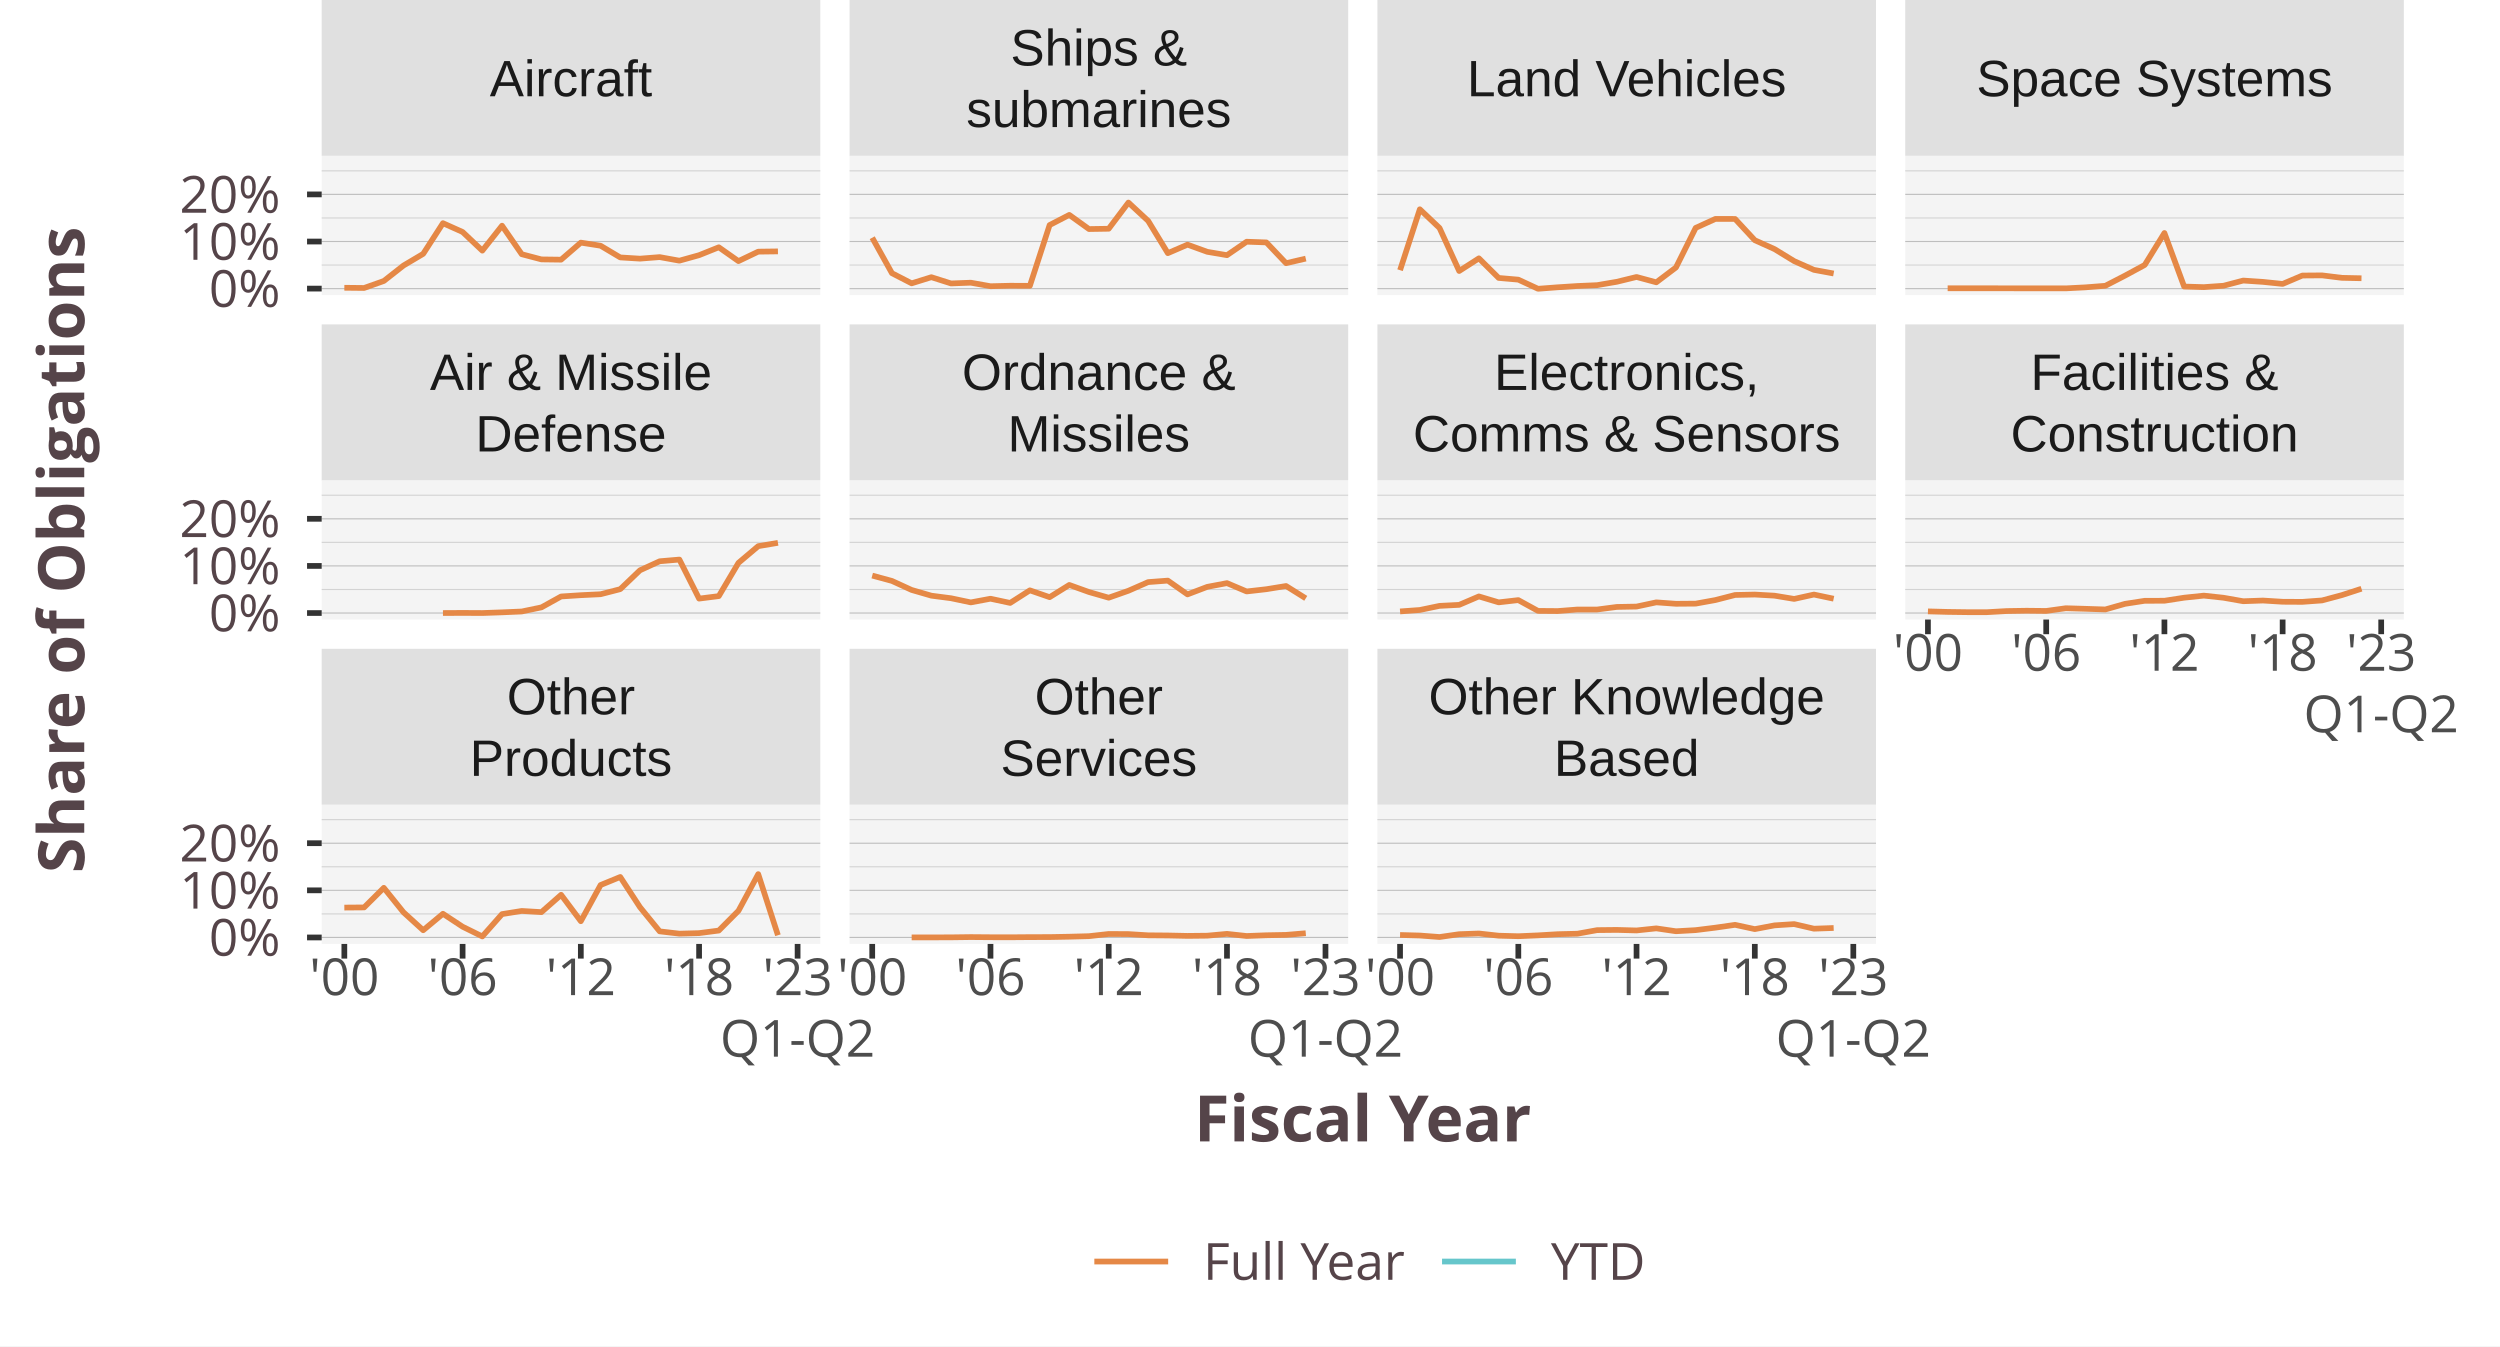
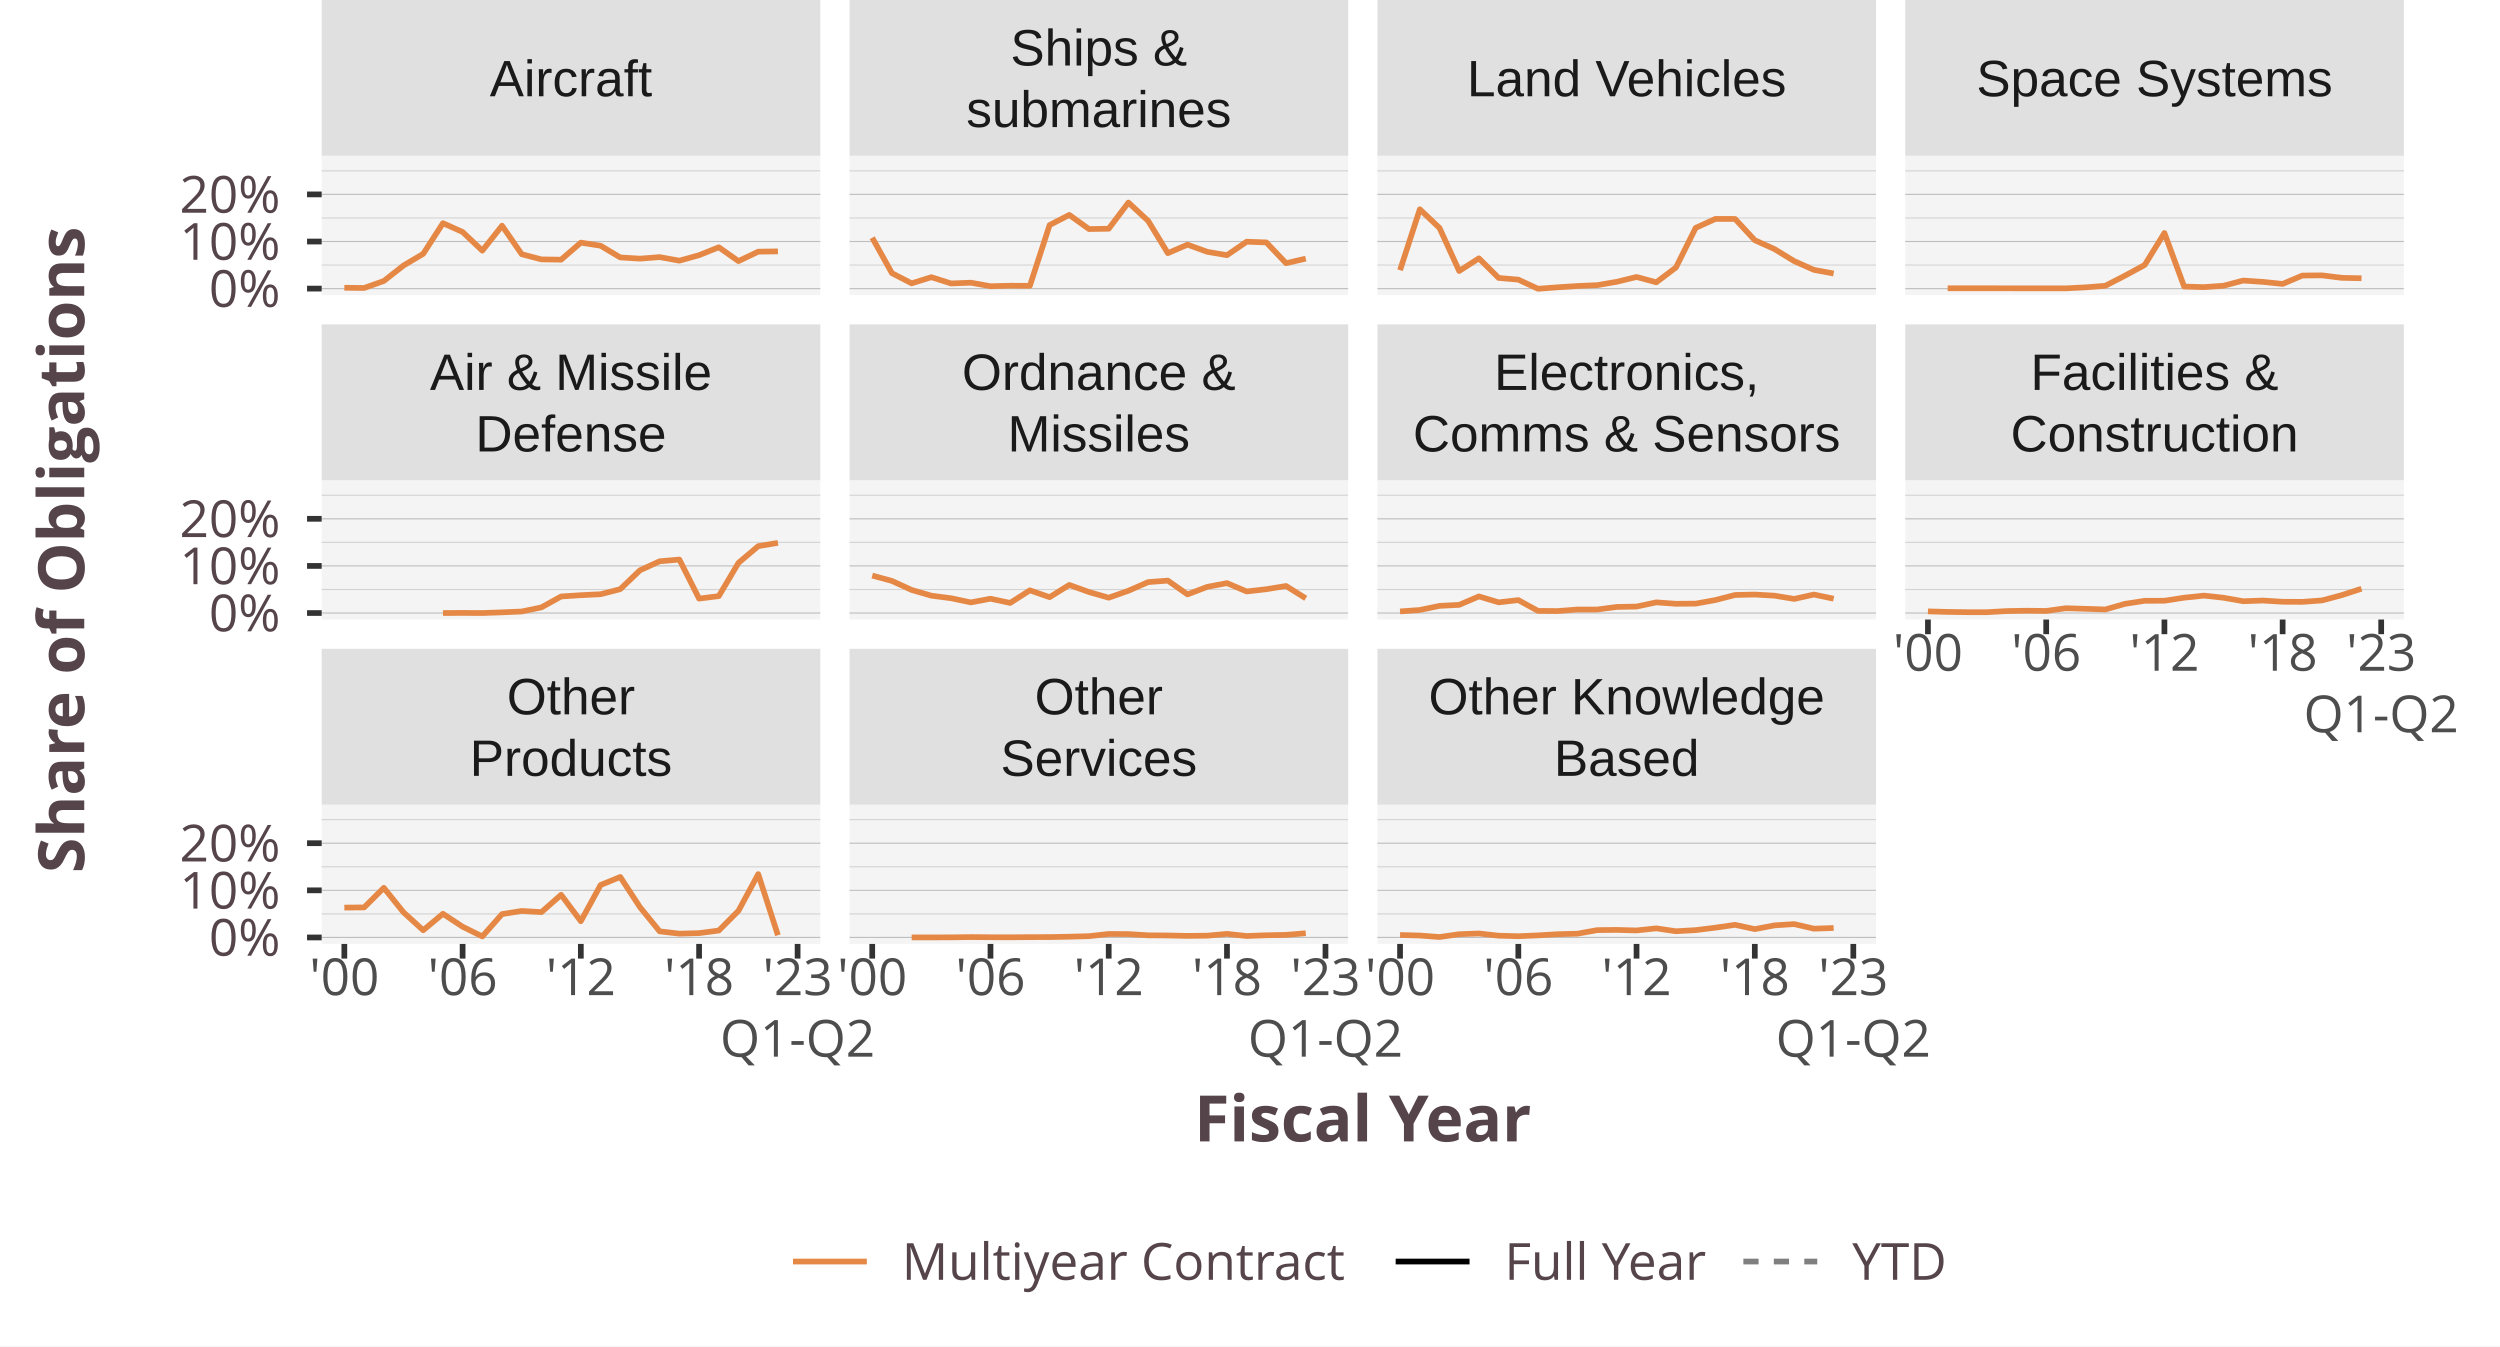
<svg xmlns="http://www.w3.org/2000/svg" class="svglite" width="468.00pt" height="252.00pt" viewBox="0 0 468.00 252.00">
  <defs>
    <style type="text/css">
    .svglite line, .svglite polyline, .svglite polygon, .svglite path, .svglite rect, .svglite circle {
      fill: none;
      stroke: #000000;
      stroke-linecap: round;
      stroke-linejoin: round;
      stroke-miterlimit: 10.00;
    }
    .svglite text {
      white-space: pre;
    }
  </style>
  </defs>
  <rect width="100%" height="100%" style="stroke: none; fill: #FFFFFF;" />
  <defs>
    <clipPath id="cpMC4wMHw0NjguMDB8MC4wMHwyNTIuMDA=">
      <rect x="0.00" y="0.00" width="468.00" height="252.00" />
    </clipPath>
  </defs>
  <g clip-path="url(#cpMC4wMHw0NjguMDB8MC4wMHwyNTIuMDA=)">
    <rect x="0.00" y="0.00" width="468.00" height="252.00" style="stroke-width: 1.07; stroke: #FFFFFF; fill: #FFFFFF;" />
  </g>
  <defs>
    <clipPath id="cpNjAuMjJ8MTUzLjU2fDI5LjE3fDU1LjI1">
      <rect x="60.22" y="29.17" width="93.34" height="26.08" />
    </clipPath>
  </defs>
  <g clip-path="url(#cpNjAuMjJ8MTUzLjU2fDI5LjE3fDU1LjI1)">
    <rect x="60.22" y="29.17" width="93.34" height="26.08" style="stroke-width: 1.07; stroke: none; fill: #F4F4F4;" />
    <polyline points="60.22,49.62 153.56,49.62 " style="stroke-width: 0.21; stroke: #D3D3D3; stroke-linecap: butt;" />
    <polyline points="60.22,40.80 153.56,40.80 " style="stroke-width: 0.21; stroke: #D3D3D3; stroke-linecap: butt;" />
    <polyline points="60.22,31.98 153.56,31.98 " style="stroke-width: 0.21; stroke: #D3D3D3; stroke-linecap: butt;" />
    <polyline points="60.22,54.03 153.56,54.03 " style="stroke-width: 0.21; stroke: #BEBEBE; stroke-linecap: butt;" />
    <polyline points="60.22,45.21 153.56,45.21 " style="stroke-width: 0.21; stroke: #BEBEBE; stroke-linecap: butt;" />
    <polyline points="60.22,36.39 153.56,36.39 " style="stroke-width: 0.21; stroke: #BEBEBE; stroke-linecap: butt;" />
    <polyline points="64.46,53.87 68.16,53.91 71.85,52.60 75.53,49.71 79.22,47.52 82.92,41.78 86.60,43.43 90.29,46.92 93.98,42.25 97.67,47.59 101.36,48.56 105.04,48.61 108.73,45.42 112.43,46.00 116.11,48.19 119.80,48.42 123.49,48.13 127.18,48.80 130.87,47.77 134.56,46.29 138.24,48.88 141.94,47.11 145.63,47.06 " style="stroke-width: 1.07; stroke: #E58846; stroke-linecap: butt;" />
  </g>
  <g clip-path="url(#cpMC4wMHw0NjguMDB8MC4wMHwyNTIuMDA=)">
</g>
  <defs>
    <clipPath id="cpNjAuMjJ8MTUzLjU2fDg5LjkwfDExNS45OA==">
      <rect x="60.22" y="89.90" width="93.34" height="26.08" />
    </clipPath>
  </defs>
  <g clip-path="url(#cpNjAuMjJ8MTUzLjU2fDg5LjkwfDExNS45OA==)">
    <rect x="60.22" y="89.90" width="93.34" height="26.08" style="stroke-width: 1.07; stroke: none; fill: #F4F4F4;" />
    <polyline points="60.22,110.35 153.56,110.35 " style="stroke-width: 0.21; stroke: #D3D3D3; stroke-linecap: butt;" />
    <polyline points="60.22,101.53 153.56,101.53 " style="stroke-width: 0.21; stroke: #D3D3D3; stroke-linecap: butt;" />
    <polyline points="60.22,92.71 153.56,92.71 " style="stroke-width: 0.21; stroke: #D3D3D3; stroke-linecap: butt;" />
    <polyline points="60.22,114.76 153.56,114.76 " style="stroke-width: 0.21; stroke: #BEBEBE; stroke-linecap: butt;" />
    <polyline points="60.22,105.94 153.56,105.94 " style="stroke-width: 0.21; stroke: #BEBEBE; stroke-linecap: butt;" />
    <polyline points="60.22,97.12 153.56,97.12 " style="stroke-width: 0.21; stroke: #BEBEBE; stroke-linecap: butt;" />
    <polyline points="82.92,114.76 86.60,114.74 90.29,114.76 93.98,114.63 97.67,114.47 101.36,113.70 105.04,111.66 108.73,111.42 112.43,111.24 116.11,110.29 119.80,106.76 123.49,105.07 127.18,104.75 130.87,112.06 134.56,111.59 138.24,105.37 141.94,102.24 145.63,101.62 " style="stroke-width: 1.07; stroke: #E58846; stroke-linecap: butt;" />
  </g>
  <g clip-path="url(#cpMC4wMHw0NjguMDB8MC4wMHwyNTIuMDA=)">
</g>
  <defs>
    <clipPath id="cpNjAuMjJ8MTUzLjU2fDE1MC42M3wxNzYuNzE=">
      <rect x="60.22" y="150.63" width="93.34" height="26.08" />
    </clipPath>
  </defs>
  <g clip-path="url(#cpNjAuMjJ8MTUzLjU2fDE1MC42M3wxNzYuNzE=)">
    <rect x="60.22" y="150.63" width="93.34" height="26.08" style="stroke-width: 1.07; stroke: none; fill: #F4F4F4;" />
    <polyline points="60.22,171.08 153.56,171.08 " style="stroke-width: 0.21; stroke: #D3D3D3; stroke-linecap: butt;" />
    <polyline points="60.22,162.26 153.56,162.26 " style="stroke-width: 0.21; stroke: #D3D3D3; stroke-linecap: butt;" />
    <polyline points="60.22,153.44 153.56,153.44 " style="stroke-width: 0.21; stroke: #D3D3D3; stroke-linecap: butt;" />
    <polyline points="60.22,175.49 153.56,175.49 " style="stroke-width: 0.21; stroke: #BEBEBE; stroke-linecap: butt;" />
    <polyline points="60.22,166.67 153.56,166.67 " style="stroke-width: 0.21; stroke: #BEBEBE; stroke-linecap: butt;" />
    <polyline points="60.22,157.85 153.56,157.85 " style="stroke-width: 0.21; stroke: #BEBEBE; stroke-linecap: butt;" />
    <polyline points="64.46,169.90 68.16,169.87 71.85,166.20 75.53,170.78 79.22,174.14 82.92,171.06 86.60,173.48 90.29,175.30 93.98,171.12 97.67,170.53 101.36,170.75 105.04,167.51 108.73,172.45 112.43,165.68 116.11,164.17 119.80,169.82 123.49,174.35 127.18,174.78 130.87,174.68 134.56,174.20 138.24,170.50 141.94,163.64 145.63,175.08 " style="stroke-width: 1.07; stroke: #E58846; stroke-linecap: butt;" />
  </g>
  <g clip-path="url(#cpMC4wMHw0NjguMDB8MC4wMHwyNTIuMDA=)">
</g>
  <defs>
    <clipPath id="cpMTU5LjA0fDI1Mi4zN3wyOS4xN3w1NS4yNQ==">
      <rect x="159.04" y="29.17" width="93.34" height="26.08" />
    </clipPath>
  </defs>
  <g clip-path="url(#cpMTU5LjA0fDI1Mi4zN3wyOS4xN3w1NS4yNQ==)">
    <rect x="159.04" y="29.17" width="93.34" height="26.08" style="stroke-width: 1.07; stroke: none; fill: #F4F4F4;" />
    <polyline points="159.04,49.62 252.37,49.62 " style="stroke-width: 0.21; stroke: #D3D3D3; stroke-linecap: butt;" />
    <polyline points="159.04,40.80 252.37,40.80 " style="stroke-width: 0.21; stroke: #D3D3D3; stroke-linecap: butt;" />
    <polyline points="159.04,31.98 252.37,31.98 " style="stroke-width: 0.21; stroke: #D3D3D3; stroke-linecap: butt;" />
    <polyline points="159.04,54.03 252.37,54.03 " style="stroke-width: 0.21; stroke: #BEBEBE; stroke-linecap: butt;" />
    <polyline points="159.04,45.21 252.37,45.21 " style="stroke-width: 0.21; stroke: #BEBEBE; stroke-linecap: butt;" />
    <polyline points="159.04,36.39 252.37,36.39 " style="stroke-width: 0.21; stroke: #BEBEBE; stroke-linecap: butt;" />
    <polyline points="163.28,44.50 166.97,51.14 170.66,53.04 174.35,51.89 178.03,53.06 181.73,52.92 185.42,53.58 189.10,53.49 192.79,53.51 196.49,42.13 200.17,40.23 203.86,42.88 207.55,42.82 211.24,37.92 214.93,41.34 218.62,47.39 222.30,45.80 226.00,47.14 229.69,47.77 233.37,45.25 237.06,45.38 240.75,49.27 244.44,48.41 " style="stroke-width: 1.07; stroke: #E58846; stroke-linecap: butt;" />
  </g>
  <g clip-path="url(#cpMC4wMHw0NjguMDB8MC4wMHwyNTIuMDA=)">
</g>
  <defs>
    <clipPath id="cpMTU5LjA0fDI1Mi4zN3w4OS45MHwxMTUuOTg=">
      <rect x="159.04" y="89.90" width="93.34" height="26.08" />
    </clipPath>
  </defs>
  <g clip-path="url(#cpMTU5LjA0fDI1Mi4zN3w4OS45MHwxMTUuOTg=)">
    <rect x="159.04" y="89.90" width="93.34" height="26.08" style="stroke-width: 1.07; stroke: none; fill: #F4F4F4;" />
    <polyline points="159.04,110.35 252.37,110.35 " style="stroke-width: 0.21; stroke: #D3D3D3; stroke-linecap: butt;" />
    <polyline points="159.04,101.53 252.37,101.53 " style="stroke-width: 0.21; stroke: #D3D3D3; stroke-linecap: butt;" />
    <polyline points="159.04,92.71 252.37,92.71 " style="stroke-width: 0.21; stroke: #D3D3D3; stroke-linecap: butt;" />
    <polyline points="159.04,114.76 252.37,114.76 " style="stroke-width: 0.21; stroke: #BEBEBE; stroke-linecap: butt;" />
    <polyline points="159.04,105.94 252.37,105.94 " style="stroke-width: 0.21; stroke: #BEBEBE; stroke-linecap: butt;" />
    <polyline points="159.04,97.12 252.37,97.12 " style="stroke-width: 0.21; stroke: #BEBEBE; stroke-linecap: butt;" />
    <polyline points="163.28,107.75 166.97,108.75 170.66,110.44 174.35,111.51 178.03,111.99 181.73,112.77 185.42,112.08 189.10,112.87 192.79,110.51 196.49,111.79 200.17,109.50 203.86,110.83 207.55,111.89 211.24,110.59 214.93,108.97 218.62,108.69 222.30,111.27 226.00,109.86 229.69,109.16 233.37,110.72 237.06,110.30 240.75,109.70 244.44,112.01 " style="stroke-width: 1.07; stroke: #E58846; stroke-linecap: butt;" />
  </g>
  <g clip-path="url(#cpMC4wMHw0NjguMDB8MC4wMHwyNTIuMDA=)">
</g>
  <defs>
    <clipPath id="cpMTU5LjA0fDI1Mi4zN3wxNTAuNjN8MTc2Ljcx">
      <rect x="159.04" y="150.63" width="93.34" height="26.08" />
    </clipPath>
  </defs>
  <g clip-path="url(#cpMTU5LjA0fDI1Mi4zN3wxNTAuNjN8MTc2Ljcx)">
    <rect x="159.04" y="150.63" width="93.34" height="26.08" style="stroke-width: 1.07; stroke: none; fill: #F4F4F4;" />
    <polyline points="159.04,171.08 252.37,171.08 " style="stroke-width: 0.21; stroke: #D3D3D3; stroke-linecap: butt;" />
    <polyline points="159.04,162.26 252.37,162.26 " style="stroke-width: 0.21; stroke: #D3D3D3; stroke-linecap: butt;" />
    <polyline points="159.04,153.44 252.37,153.44 " style="stroke-width: 0.21; stroke: #D3D3D3; stroke-linecap: butt;" />
    <polyline points="159.04,175.49 252.37,175.49 " style="stroke-width: 0.21; stroke: #BEBEBE; stroke-linecap: butt;" />
    <polyline points="159.04,166.67 252.37,166.67 " style="stroke-width: 0.21; stroke: #BEBEBE; stroke-linecap: butt;" />
    <polyline points="159.04,157.85 252.37,157.85 " style="stroke-width: 0.21; stroke: #BEBEBE; stroke-linecap: butt;" />
    <polyline points="170.66,175.48 174.35,175.48 178.03,175.47 181.73,175.42 185.42,175.45 189.10,175.46 192.79,175.43 196.49,175.42 200.17,175.35 203.86,175.25 207.55,174.84 211.24,174.86 214.93,175.09 218.62,175.12 222.30,175.20 226.00,175.16 229.69,174.82 233.37,175.22 237.06,175.08 240.75,175.01 244.44,174.70 " style="stroke-width: 1.07; stroke: #E58846; stroke-linecap: butt;" />
  </g>
  <g clip-path="url(#cpMC4wMHw0NjguMDB8MC4wMHwyNTIuMDA=)">
</g>
  <defs>
    <clipPath id="cpMjU3Ljg1fDM1MS4xOXwyOS4xN3w1NS4yNQ==">
      <rect x="257.85" y="29.17" width="93.34" height="26.08" />
    </clipPath>
  </defs>
  <g clip-path="url(#cpMjU3Ljg1fDM1MS4xOXwyOS4xN3w1NS4yNQ==)">
    <rect x="257.85" y="29.17" width="93.34" height="26.08" style="stroke-width: 1.07; stroke: none; fill: #F4F4F4;" />
    <polyline points="257.85,49.62 351.19,49.62 " style="stroke-width: 0.21; stroke: #D3D3D3; stroke-linecap: butt;" />
    <polyline points="257.85,40.80 351.19,40.80 " style="stroke-width: 0.21; stroke: #D3D3D3; stroke-linecap: butt;" />
    <polyline points="257.85,31.98 351.19,31.98 " style="stroke-width: 0.21; stroke: #D3D3D3; stroke-linecap: butt;" />
    <polyline points="257.85,54.03 351.19,54.03 " style="stroke-width: 0.21; stroke: #BEBEBE; stroke-linecap: butt;" />
    <polyline points="257.85,45.21 351.19,45.21 " style="stroke-width: 0.21; stroke: #BEBEBE; stroke-linecap: butt;" />
    <polyline points="257.85,36.39 351.19,36.39 " style="stroke-width: 0.21; stroke: #BEBEBE; stroke-linecap: butt;" />
    <polyline points="262.09,50.58 265.79,39.18 269.48,42.68 273.16,50.73 276.85,48.36 280.55,52.03 284.23,52.35 287.92,54.06 291.60,53.78 295.30,53.54 298.99,53.38 302.67,52.75 306.36,51.85 310.06,52.85 313.74,50.07 317.43,42.66 321.12,40.98 324.81,40.99 328.50,44.97 332.19,46.63 335.87,48.88 339.57,50.52 343.26,51.20 " style="stroke-width: 1.07; stroke: #E58846; stroke-linecap: butt;" />
  </g>
  <g clip-path="url(#cpMC4wMHw0NjguMDB8MC4wMHwyNTIuMDA=)">
</g>
  <defs>
    <clipPath id="cpMjU3Ljg1fDM1MS4xOXw4OS45MHwxMTUuOTg=">
      <rect x="257.85" y="89.90" width="93.34" height="26.08" />
    </clipPath>
  </defs>
  <g clip-path="url(#cpMjU3Ljg1fDM1MS4xOXw4OS45MHwxMTUuOTg=)">
    <rect x="257.85" y="89.90" width="93.34" height="26.08" style="stroke-width: 1.07; stroke: none; fill: #F4F4F4;" />
    <polyline points="257.85,110.35 351.19,110.35 " style="stroke-width: 0.21; stroke: #D3D3D3; stroke-linecap: butt;" />
    <polyline points="257.85,101.53 351.19,101.53 " style="stroke-width: 0.21; stroke: #D3D3D3; stroke-linecap: butt;" />
    <polyline points="257.85,92.71 351.19,92.71 " style="stroke-width: 0.21; stroke: #D3D3D3; stroke-linecap: butt;" />
    <polyline points="257.85,114.76 351.19,114.76 " style="stroke-width: 0.21; stroke: #BEBEBE; stroke-linecap: butt;" />
    <polyline points="257.85,105.94 351.19,105.94 " style="stroke-width: 0.21; stroke: #BEBEBE; stroke-linecap: butt;" />
    <polyline points="257.85,97.12 351.19,97.12 " style="stroke-width: 0.21; stroke: #BEBEBE; stroke-linecap: butt;" />
    <polyline points="262.09,114.46 265.79,114.19 269.48,113.42 273.16,113.23 276.85,111.65 280.55,112.76 284.23,112.34 287.92,114.36 291.60,114.39 295.30,114.10 298.99,114.10 302.67,113.62 306.36,113.55 310.06,112.76 313.74,113.03 317.43,113.00 321.12,112.33 324.81,111.38 328.50,111.30 332.19,111.51 335.87,112.12 339.57,111.30 343.26,112.08 " style="stroke-width: 1.07; stroke: #E58846; stroke-linecap: butt;" />
  </g>
  <g clip-path="url(#cpMC4wMHw0NjguMDB8MC4wMHwyNTIuMDA=)">
</g>
  <defs>
    <clipPath id="cpMjU3Ljg1fDM1MS4xOXwxNTAuNjN8MTc2Ljcx">
      <rect x="257.85" y="150.63" width="93.34" height="26.08" />
    </clipPath>
  </defs>
  <g clip-path="url(#cpMjU3Ljg1fDM1MS4xOXwxNTAuNjN8MTc2Ljcx)">
    <rect x="257.85" y="150.63" width="93.34" height="26.08" style="stroke-width: 1.07; stroke: none; fill: #F4F4F4;" />
    <polyline points="257.85,171.08 351.19,171.08 " style="stroke-width: 0.21; stroke: #D3D3D3; stroke-linecap: butt;" />
    <polyline points="257.85,162.26 351.19,162.26 " style="stroke-width: 0.21; stroke: #D3D3D3; stroke-linecap: butt;" />
    <polyline points="257.85,153.44 351.19,153.44 " style="stroke-width: 0.21; stroke: #D3D3D3; stroke-linecap: butt;" />
    <polyline points="257.85,175.49 351.19,175.49 " style="stroke-width: 0.21; stroke: #BEBEBE; stroke-linecap: butt;" />
    <polyline points="257.85,166.67 351.19,166.67 " style="stroke-width: 0.21; stroke: #BEBEBE; stroke-linecap: butt;" />
    <polyline points="257.85,157.85 351.19,157.85 " style="stroke-width: 0.21; stroke: #BEBEBE; stroke-linecap: butt;" />
    <polyline points="262.09,175.03 265.79,175.13 269.48,175.41 273.16,174.88 276.85,174.75 280.55,175.16 284.23,175.26 287.92,175.10 291.60,174.88 295.30,174.79 298.99,174.12 302.67,174.08 306.36,174.18 310.06,173.79 313.74,174.33 317.43,174.12 321.12,173.66 324.81,173.13 328.50,173.93 332.19,173.23 335.87,172.99 339.57,173.85 343.26,173.72 " style="stroke-width: 1.07; stroke: #E58846; stroke-linecap: butt;" />
  </g>
  <g clip-path="url(#cpMC4wMHw0NjguMDB8MC4wMHwyNTIuMDA=)">
</g>
  <defs>
    <clipPath id="cpMzU2LjY2fDQ1MC4wMHwyOS4xN3w1NS4yNQ==">
      <rect x="356.66" y="29.17" width="93.34" height="26.08" />
    </clipPath>
  </defs>
  <g clip-path="url(#cpMzU2LjY2fDQ1MC4wMHwyOS4xN3w1NS4yNQ==)">
    <rect x="356.66" y="29.17" width="93.34" height="26.08" style="stroke-width: 1.07; stroke: none; fill: #F4F4F4;" />
    <polyline points="356.66,49.62 450.00,49.62 " style="stroke-width: 0.21; stroke: #D3D3D3; stroke-linecap: butt;" />
    <polyline points="356.66,40.80 450.00,40.80 " style="stroke-width: 0.21; stroke: #D3D3D3; stroke-linecap: butt;" />
    <polyline points="356.66,31.98 450.00,31.98 " style="stroke-width: 0.21; stroke: #D3D3D3; stroke-linecap: butt;" />
    <polyline points="356.66,54.03 450.00,54.03 " style="stroke-width: 0.21; stroke: #BEBEBE; stroke-linecap: butt;" />
    <polyline points="356.66,45.21 450.00,45.21 " style="stroke-width: 0.21; stroke: #BEBEBE; stroke-linecap: butt;" />
    <polyline points="356.66,36.39 450.00,36.39 " style="stroke-width: 0.21; stroke: #BEBEBE; stroke-linecap: butt;" />
    <polyline points="364.60,53.96 375.66,53.97 386.73,53.98 390.42,53.79 394.12,53.50 397.80,51.60 401.49,49.60 405.18,43.62 408.87,53.64 412.56,53.75 416.25,53.49 419.93,52.52 423.63,52.77 427.31,53.15 431.00,51.58 434.69,51.55 438.38,52.01 442.07,52.09 " style="stroke-width: 1.07; stroke: #E58846; stroke-linecap: butt;" />
  </g>
  <g clip-path="url(#cpMC4wMHw0NjguMDB8MC4wMHwyNTIuMDA=)">
</g>
  <defs>
    <clipPath id="cpMzU2LjY2fDQ1MC4wMHw4OS45MHwxMTUuOTg=">
      <rect x="356.66" y="89.90" width="93.34" height="26.08" />
    </clipPath>
  </defs>
  <g clip-path="url(#cpMzU2LjY2fDQ1MC4wMHw4OS45MHwxMTUuOTg=)">
    <rect x="356.66" y="89.90" width="93.34" height="26.08" style="stroke-width: 1.07; stroke: none; fill: #F4F4F4;" />
    <polyline points="356.66,110.35 450.00,110.35 " style="stroke-width: 0.21; stroke: #D3D3D3; stroke-linecap: butt;" />
    <polyline points="356.66,101.53 450.00,101.53 " style="stroke-width: 0.21; stroke: #D3D3D3; stroke-linecap: butt;" />
    <polyline points="356.66,92.71 450.00,92.71 " style="stroke-width: 0.21; stroke: #D3D3D3; stroke-linecap: butt;" />
    <polyline points="356.66,114.76 450.00,114.76 " style="stroke-width: 0.21; stroke: #BEBEBE; stroke-linecap: butt;" />
    <polyline points="356.66,105.94 450.00,105.94 " style="stroke-width: 0.21; stroke: #BEBEBE; stroke-linecap: butt;" />
    <polyline points="356.66,97.12 450.00,97.12 " style="stroke-width: 0.21; stroke: #BEBEBE; stroke-linecap: butt;" />
    <polyline points="360.91,114.45 364.60,114.55 368.29,114.60 371.98,114.60 375.66,114.39 379.36,114.33 383.05,114.37 386.73,113.86 390.42,113.97 394.12,114.09 397.80,113.04 401.49,112.47 405.18,112.46 408.87,111.89 412.56,111.50 416.25,111.90 419.93,112.55 423.63,112.42 427.31,112.65 431.00,112.67 434.69,112.40 438.38,111.41 442.07,110.21 " style="stroke-width: 1.07; stroke: #E58846; stroke-linecap: butt;" />
  </g>
  <g clip-path="url(#cpMC4wMHw0NjguMDB8MC4wMHwyNTIuMDA=)">
</g>
  <defs>
    <clipPath id="cpMzU2LjY2fDQ1MC4wMHwxNTAuNjN8MTc2Ljcx">
      <rect x="356.66" y="150.63" width="93.34" height="26.08" />
    </clipPath>
  </defs>
  <g clip-path="url(#cpMzU2LjY2fDQ1MC4wMHwxNTAuNjN8MTc2Ljcx)">
</g>
  <g clip-path="url(#cpMC4wMHw0NjguMDB8MC4wMHwyNTIuMDA=)">
</g>
  <defs>
    <clipPath id="cpNjAuMjJ8MTUzLjU2fDEyMS40NnwxNTAuNjM=">
      <rect x="60.22" y="121.46" width="93.34" height="29.17" />
    </clipPath>
  </defs>
  <g clip-path="url(#cpNjAuMjJ8MTUzLjU2fDEyMS40NnwxNTAuNjM=)">
    <rect x="60.22" y="121.46" width="93.34" height="29.17" style="stroke-width: 1.07; stroke: none; fill: #E0E0E0;" />
    <text x="106.89" y="133.72" text-anchor="middle" style="font-size: 9.60px;fill: #1A1A1A; font-family: &quot;Arial&quot;;" textLength="23.99px" lengthAdjust="spacingAndGlyphs">Other</text>
    <text x="106.89" y="145.24" text-anchor="middle" style="font-size: 9.60px;fill: #1A1A1A; font-family: &quot;Arial&quot;;" textLength="37.85px" lengthAdjust="spacingAndGlyphs">Products</text>
  </g>
  <g clip-path="url(#cpMC4wMHw0NjguMDB8MC4wMHwyNTIuMDA=)">
</g>
  <defs>
    <clipPath id="cpMTU5LjA0fDI1Mi4zN3wxMjEuNDZ8MTUwLjYz">
      <rect x="159.04" y="121.46" width="93.34" height="29.17" />
    </clipPath>
  </defs>
  <g clip-path="url(#cpMTU5LjA0fDI1Mi4zN3wxMjEuNDZ8MTUwLjYz)">
    <rect x="159.04" y="121.46" width="93.34" height="29.17" style="stroke-width: 1.07; stroke: none; fill: #E0E0E0;" />
    <text x="205.70" y="133.72" text-anchor="middle" style="font-size: 9.60px;fill: #1A1A1A; font-family: &quot;Arial&quot;;" textLength="23.99px" lengthAdjust="spacingAndGlyphs">Other</text>
    <text x="205.70" y="145.24" text-anchor="middle" style="font-size: 9.60px;fill: #1A1A1A; font-family: &quot;Arial&quot;;" textLength="36.78px" lengthAdjust="spacingAndGlyphs">Services</text>
  </g>
  <g clip-path="url(#cpMC4wMHw0NjguMDB8MC4wMHwyNTIuMDA=)">
</g>
  <defs>
    <clipPath id="cpMjU3Ljg1fDM1MS4xOXwxMjEuNDZ8MTUwLjYz">
      <rect x="257.85" y="121.46" width="93.34" height="29.17" />
    </clipPath>
  </defs>
  <g clip-path="url(#cpMjU3Ljg1fDM1MS4xOXwxMjEuNDZ8MTUwLjYz)">
    <rect x="257.85" y="121.46" width="93.34" height="29.17" style="stroke-width: 1.07; stroke: none; fill: #E0E0E0;" />
    <text x="304.52" y="133.72" text-anchor="middle" style="font-size: 9.60px;fill: #1A1A1A; font-family: &quot;Arial&quot;;" textLength="74.12px" lengthAdjust="spacingAndGlyphs">Other Knowledge</text>
    <text x="304.52" y="145.24" text-anchor="middle" style="font-size: 9.60px;fill: #1A1A1A; font-family: &quot;Arial&quot;;" textLength="27.19px" lengthAdjust="spacingAndGlyphs">Based</text>
  </g>
  <g clip-path="url(#cpMC4wMHw0NjguMDB8MC4wMHwyNTIuMDA=)">
</g>
  <defs>
    <clipPath id="cpMzU2LjY2fDQ1MC4wMHwxMjEuNDZ8MTUwLjYz">
      <rect x="356.66" y="121.46" width="93.34" height="29.17" />
    </clipPath>
  </defs>
  <g clip-path="url(#cpMzU2LjY2fDQ1MC4wMHwxMjEuNDZ8MTUwLjYz)">
</g>
  <g clip-path="url(#cpMC4wMHw0NjguMDB8MC4wMHwyNTIuMDA=)">
</g>
  <defs>
    <clipPath id="cpNjAuMjJ8MTUzLjU2fDYwLjczfDg5Ljkw">
      <rect x="60.22" y="60.73" width="93.34" height="29.17" />
    </clipPath>
  </defs>
  <g clip-path="url(#cpNjAuMjJ8MTUzLjU2fDYwLjczfDg5Ljkw)">
    <rect x="60.22" y="60.73" width="93.34" height="29.17" style="stroke-width: 1.07; stroke: none; fill: #E0E0E0;" />
    <text x="106.89" y="72.99" text-anchor="middle" style="font-size: 9.60px;fill: #1A1A1A; font-family: &quot;Arial&quot;;" textLength="52.75px" lengthAdjust="spacingAndGlyphs">Air &amp; Missile</text>
    <text x="106.89" y="84.51" text-anchor="middle" style="font-size: 9.60px;fill: #1A1A1A; font-family: &quot;Arial&quot;;" textLength="35.73px" lengthAdjust="spacingAndGlyphs">Defense</text>
  </g>
  <g clip-path="url(#cpMC4wMHw0NjguMDB8MC4wMHwyNTIuMDA=)">
</g>
  <defs>
    <clipPath id="cpMTU5LjA0fDI1Mi4zN3w2MC43M3w4OS45MA==">
      <rect x="159.04" y="60.73" width="93.34" height="29.17" />
    </clipPath>
  </defs>
  <g clip-path="url(#cpMTU5LjA0fDI1Mi4zN3w2MC43M3w4OS45MA==)">
    <rect x="159.04" y="60.73" width="93.34" height="29.17" style="stroke-width: 1.07; stroke: none; fill: #E0E0E0;" />
    <text x="205.70" y="72.99" text-anchor="middle" style="font-size: 9.60px;fill: #1A1A1A; font-family: &quot;Arial&quot;;" textLength="51.18px" lengthAdjust="spacingAndGlyphs">Ordnance &amp;</text>
    <text x="205.70" y="84.51" text-anchor="middle" style="font-size: 9.60px;fill: #1A1A1A; font-family: &quot;Arial&quot;;" textLength="34.11px" lengthAdjust="spacingAndGlyphs">Missiles</text>
  </g>
  <g clip-path="url(#cpMC4wMHw0NjguMDB8MC4wMHwyNTIuMDA=)">
</g>
  <defs>
    <clipPath id="cpMjU3Ljg1fDM1MS4xOXw2MC43M3w4OS45MA==">
      <rect x="257.85" y="60.73" width="93.34" height="29.17" />
    </clipPath>
  </defs>
  <g clip-path="url(#cpMjU3Ljg1fDM1MS4xOXw2MC43M3w4OS45MA==)">
    <rect x="257.85" y="60.73" width="93.34" height="29.17" style="stroke-width: 1.07; stroke: none; fill: #E0E0E0;" />
    <text x="304.52" y="72.99" text-anchor="middle" style="font-size: 9.60px;fill: #1A1A1A; font-family: &quot;Arial&quot;;" textLength="49.57px" lengthAdjust="spacingAndGlyphs">Electronics,</text>
    <text x="304.52" y="84.51" text-anchor="middle" style="font-size: 9.60px;fill: #1A1A1A; font-family: &quot;Arial&quot;;" textLength="79.95px" lengthAdjust="spacingAndGlyphs">Comms &amp; Sensors</text>
  </g>
  <g clip-path="url(#cpMC4wMHw0NjguMDB8MC4wMHwyNTIuMDA=)">
</g>
  <defs>
    <clipPath id="cpMzU2LjY2fDQ1MC4wMHw2MC43M3w4OS45MA==">
      <rect x="356.66" y="60.73" width="93.34" height="29.17" />
    </clipPath>
  </defs>
  <g clip-path="url(#cpMzU2LjY2fDQ1MC4wMHw2MC43M3w4OS45MA==)">
    <rect x="356.66" y="60.73" width="93.34" height="29.17" style="stroke-width: 1.07; stroke: none; fill: #E0E0E0;" />
    <text x="403.33" y="72.99" text-anchor="middle" style="font-size: 9.60px;fill: #1A1A1A; font-family: &quot;Arial&quot;;" textLength="46.37px" lengthAdjust="spacingAndGlyphs">Facilities &amp;</text>
    <text x="403.33" y="84.51" text-anchor="middle" style="font-size: 9.60px;fill: #1A1A1A; font-family: &quot;Arial&quot;;" textLength="53.85px" lengthAdjust="spacingAndGlyphs">Construction</text>
  </g>
  <g clip-path="url(#cpMC4wMHw0NjguMDB8MC4wMHwyNTIuMDA=)">
</g>
  <defs>
    <clipPath id="cpNjAuMjJ8MTUzLjU2fDAuMDB8MjkuMTc=">
      <rect x="60.22" y="0.00" width="93.34" height="29.17" />
    </clipPath>
  </defs>
  <g clip-path="url(#cpNjAuMjJ8MTUzLjU2fDAuMDB8MjkuMTc=)">
    <rect x="60.22" y="-0" width="93.34" height="29.17" style="stroke-width: 1.07; stroke: none; fill: #E0E0E0;" />
    <text x="106.89" y="18.02" text-anchor="middle" style="font-size: 9.60px;fill: #1A1A1A; font-family: &quot;Arial&quot;;" textLength="30.38px" lengthAdjust="spacingAndGlyphs">Aircraft</text>
  </g>
  <g clip-path="url(#cpMC4wMHw0NjguMDB8MC4wMHwyNTIuMDA=)">
</g>
  <defs>
    <clipPath id="cpMTU5LjA0fDI1Mi4zN3wwLjAwfDI5LjE3">
      <rect x="159.04" y="0.00" width="93.34" height="29.17" />
    </clipPath>
  </defs>
  <g clip-path="url(#cpMTU5LjA0fDI1Mi4zN3wwLjAwfDI5LjE3)">
    <rect x="159.04" y="-0" width="93.34" height="29.17" style="stroke-width: 1.07; stroke: none; fill: #E0E0E0;" />
    <text x="205.70" y="12.26" text-anchor="middle" style="font-size: 9.60px;fill: #1A1A1A; font-family: &quot;Arial&quot;;" textLength="33.05px" lengthAdjust="spacingAndGlyphs">Ships &amp;</text>
    <text x="205.70" y="23.78" text-anchor="middle" style="font-size: 9.60px;fill: #1A1A1A; font-family: &quot;Arial&quot;;" textLength="49.59px" lengthAdjust="spacingAndGlyphs">submarines</text>
  </g>
  <g clip-path="url(#cpMC4wMHw0NjguMDB8MC4wMHwyNTIuMDA=)">
</g>
  <defs>
    <clipPath id="cpMjU3Ljg1fDM1MS4xOXwwLjAwfDI5LjE3">
      <rect x="257.85" y="0.00" width="93.34" height="29.17" />
    </clipPath>
  </defs>
  <g clip-path="url(#cpMjU3Ljg1fDM1MS4xOXwwLjAwfDI5LjE3)">
    <rect x="257.85" y="-0" width="93.34" height="29.17" style="stroke-width: 1.07; stroke: none; fill: #E0E0E0;" />
    <text x="304.52" y="18.02" text-anchor="middle" style="font-size: 9.60px;fill: #1A1A1A; font-family: &quot;Arial&quot;;" textLength="59.72px" lengthAdjust="spacingAndGlyphs">Land Vehicles</text>
  </g>
  <g clip-path="url(#cpMC4wMHw0NjguMDB8MC4wMHwyNTIuMDA=)">
</g>
  <defs>
    <clipPath id="cpMzU2LjY2fDQ1MC4wMHwwLjAwfDI5LjE3">
      <rect x="356.66" y="0.00" width="93.34" height="29.17" />
    </clipPath>
  </defs>
  <g clip-path="url(#cpMzU2LjY2fDQ1MC4wMHwwLjAwfDI5LjE3)">
    <rect x="356.66" y="-0" width="93.34" height="29.17" style="stroke-width: 1.07; stroke: none; fill: #E0E0E0;" />
    <text x="403.33" y="18.02" text-anchor="middle" style="font-size: 9.60px;fill: #1A1A1A; font-family: &quot;Arial&quot;;" textLength="66.63px" lengthAdjust="spacingAndGlyphs">Space Systems</text>
  </g>
  <g clip-path="url(#cpMC4wMHw0NjguMDB8MC4wMHwyNTIuMDA=)">
    <polyline points="64.46,179.45 64.46,176.71 " style="stroke-width: 1.07; stroke: #333333; stroke-linecap: butt;" />
    <polyline points="86.60,179.45 86.60,176.71 " style="stroke-width: 1.07; stroke: #333333; stroke-linecap: butt;" />
    <polyline points="108.73,179.45 108.73,176.71 " style="stroke-width: 1.07; stroke: #333333; stroke-linecap: butt;" />
    <polyline points="130.87,179.45 130.87,176.71 " style="stroke-width: 1.07; stroke: #333333; stroke-linecap: butt;" />
    <polyline points="149.31,179.45 149.31,176.71 " style="stroke-width: 1.07; stroke: #333333; stroke-linecap: butt;" />
    <text x="64.46" y="186.29" text-anchor="middle" style="font-size: 9.60px;fill: #4D4D4D; font-family: &quot;Open Sans&quot;;" textLength="13.08px" lengthAdjust="spacingAndGlyphs">'00</text>
    <text x="86.60" y="186.29" text-anchor="middle" style="font-size: 9.60px;fill: #4D4D4D; font-family: &quot;Open Sans&quot;;" textLength="13.08px" lengthAdjust="spacingAndGlyphs">'06</text>
    <text x="108.73" y="186.29" text-anchor="middle" style="font-size: 9.60px;fill: #4D4D4D; font-family: &quot;Open Sans&quot;;" textLength="13.08px" lengthAdjust="spacingAndGlyphs">'12</text>
    <text x="130.87" y="186.29" text-anchor="middle" style="font-size: 9.60px;fill: #4D4D4D; font-family: &quot;Open Sans&quot;;" textLength="13.08px" lengthAdjust="spacingAndGlyphs">'18</text>
    <text x="149.31" y="186.29" text-anchor="middle" style="font-size: 9.60px;fill: #4D4D4D; font-family: &quot;Open Sans&quot;;" textLength="13.08px" lengthAdjust="spacingAndGlyphs">'23</text>
    <text x="149.31" y="197.81" text-anchor="middle" style="font-size: 9.60px;fill: #4D4D4D; font-family: &quot;Open Sans&quot;;" textLength="28.98px" lengthAdjust="spacingAndGlyphs">Q1-Q2</text>
    <polyline points="163.28,179.45 163.28,176.71 " style="stroke-width: 1.07; stroke: #333333; stroke-linecap: butt;" />
    <polyline points="185.42,179.45 185.42,176.71 " style="stroke-width: 1.07; stroke: #333333; stroke-linecap: butt;" />
    <polyline points="207.55,179.45 207.55,176.71 " style="stroke-width: 1.07; stroke: #333333; stroke-linecap: butt;" />
    <polyline points="229.69,179.45 229.69,176.71 " style="stroke-width: 1.07; stroke: #333333; stroke-linecap: butt;" />
    <polyline points="248.13,179.45 248.13,176.71 " style="stroke-width: 1.07; stroke: #333333; stroke-linecap: butt;" />
    <text x="163.28" y="186.29" text-anchor="middle" style="font-size: 9.60px;fill: #4D4D4D; font-family: &quot;Open Sans&quot;;" textLength="13.08px" lengthAdjust="spacingAndGlyphs">'00</text>
    <text x="185.42" y="186.29" text-anchor="middle" style="font-size: 9.60px;fill: #4D4D4D; font-family: &quot;Open Sans&quot;;" textLength="13.08px" lengthAdjust="spacingAndGlyphs">'06</text>
    <text x="207.55" y="186.29" text-anchor="middle" style="font-size: 9.60px;fill: #4D4D4D; font-family: &quot;Open Sans&quot;;" textLength="13.08px" lengthAdjust="spacingAndGlyphs">'12</text>
    <text x="229.69" y="186.29" text-anchor="middle" style="font-size: 9.60px;fill: #4D4D4D; font-family: &quot;Open Sans&quot;;" textLength="13.08px" lengthAdjust="spacingAndGlyphs">'18</text>
    <text x="248.13" y="186.29" text-anchor="middle" style="font-size: 9.60px;fill: #4D4D4D; font-family: &quot;Open Sans&quot;;" textLength="13.08px" lengthAdjust="spacingAndGlyphs">'23</text>
    <text x="248.13" y="197.81" text-anchor="middle" style="font-size: 9.60px;fill: #4D4D4D; font-family: &quot;Open Sans&quot;;" textLength="28.98px" lengthAdjust="spacingAndGlyphs">Q1-Q2</text>
    <polyline points="262.09,179.45 262.09,176.71 " style="stroke-width: 1.07; stroke: #333333; stroke-linecap: butt;" />
    <polyline points="284.23,179.45 284.23,176.71 " style="stroke-width: 1.07; stroke: #333333; stroke-linecap: butt;" />
    <polyline points="306.36,179.45 306.36,176.71 " style="stroke-width: 1.07; stroke: #333333; stroke-linecap: butt;" />
    <polyline points="328.50,179.45 328.50,176.71 " style="stroke-width: 1.07; stroke: #333333; stroke-linecap: butt;" />
    <polyline points="346.94,179.45 346.94,176.71 " style="stroke-width: 1.07; stroke: #333333; stroke-linecap: butt;" />
    <text x="262.09" y="186.29" text-anchor="middle" style="font-size: 9.60px;fill: #4D4D4D; font-family: &quot;Open Sans&quot;;" textLength="13.08px" lengthAdjust="spacingAndGlyphs">'00</text>
    <text x="284.23" y="186.29" text-anchor="middle" style="font-size: 9.60px;fill: #4D4D4D; font-family: &quot;Open Sans&quot;;" textLength="13.08px" lengthAdjust="spacingAndGlyphs">'06</text>
    <text x="306.36" y="186.29" text-anchor="middle" style="font-size: 9.60px;fill: #4D4D4D; font-family: &quot;Open Sans&quot;;" textLength="13.08px" lengthAdjust="spacingAndGlyphs">'12</text>
    <text x="328.50" y="186.29" text-anchor="middle" style="font-size: 9.60px;fill: #4D4D4D; font-family: &quot;Open Sans&quot;;" textLength="13.08px" lengthAdjust="spacingAndGlyphs">'18</text>
    <text x="346.94" y="186.29" text-anchor="middle" style="font-size: 9.60px;fill: #4D4D4D; font-family: &quot;Open Sans&quot;;" textLength="13.08px" lengthAdjust="spacingAndGlyphs">'23</text>
    <text x="346.94" y="197.81" text-anchor="middle" style="font-size: 9.60px;fill: #4D4D4D; font-family: &quot;Open Sans&quot;;" textLength="28.98px" lengthAdjust="spacingAndGlyphs">Q1-Q2</text>
    <polyline points="360.91,118.72 360.91,115.98 " style="stroke-width: 1.07; stroke: #333333; stroke-linecap: butt;" />
    <polyline points="383.05,118.72 383.05,115.98 " style="stroke-width: 1.07; stroke: #333333; stroke-linecap: butt;" />
    <polyline points="405.18,118.72 405.18,115.98 " style="stroke-width: 1.07; stroke: #333333; stroke-linecap: butt;" />
    <polyline points="427.31,118.72 427.31,115.98 " style="stroke-width: 1.07; stroke: #333333; stroke-linecap: butt;" />
    <polyline points="445.76,118.72 445.76,115.98 " style="stroke-width: 1.07; stroke: #333333; stroke-linecap: butt;" />
    <text x="360.91" y="125.56" text-anchor="middle" style="font-size: 9.60px;fill: #4D4D4D; font-family: &quot;Open Sans&quot;;" textLength="13.08px" lengthAdjust="spacingAndGlyphs">'00</text>
    <text x="383.05" y="125.56" text-anchor="middle" style="font-size: 9.60px;fill: #4D4D4D; font-family: &quot;Open Sans&quot;;" textLength="13.08px" lengthAdjust="spacingAndGlyphs">'06</text>
    <text x="405.18" y="125.56" text-anchor="middle" style="font-size: 9.60px;fill: #4D4D4D; font-family: &quot;Open Sans&quot;;" textLength="13.08px" lengthAdjust="spacingAndGlyphs">'12</text>
    <text x="427.31" y="125.56" text-anchor="middle" style="font-size: 9.60px;fill: #4D4D4D; font-family: &quot;Open Sans&quot;;" textLength="13.08px" lengthAdjust="spacingAndGlyphs">'18</text>
    <text x="445.76" y="125.56" text-anchor="middle" style="font-size: 9.60px;fill: #4D4D4D; font-family: &quot;Open Sans&quot;;" textLength="13.08px" lengthAdjust="spacingAndGlyphs">'23</text>
    <text x="445.76" y="137.08" text-anchor="middle" style="font-size: 9.60px;fill: #4D4D4D; font-family: &quot;Open Sans&quot;;" textLength="28.98px" lengthAdjust="spacingAndGlyphs">Q1-Q2</text>
    <text x="52.50" y="57.45" text-anchor="end" style="font-size: 9.60px;fill: #554449; font-family: &quot;Open Sans&quot;;" textLength="13.41px" lengthAdjust="spacingAndGlyphs">0%</text>
    <text x="52.50" y="48.63" text-anchor="end" style="font-size: 9.60px;fill: #554449; font-family: &quot;Open Sans&quot;;" textLength="18.90px" lengthAdjust="spacingAndGlyphs">10%</text>
    <text x="52.50" y="39.82" text-anchor="end" style="font-size: 9.60px;fill: #554449; font-family: &quot;Open Sans&quot;;" textLength="18.90px" lengthAdjust="spacingAndGlyphs">20%</text>
    <polyline points="57.48,54.03 60.22,54.03 " style="stroke-width: 1.07; stroke: #333333; stroke-linecap: butt;" />
    <polyline points="57.48,45.21 60.22,45.21 " style="stroke-width: 1.07; stroke: #333333; stroke-linecap: butt;" />
    <polyline points="57.48,36.39 60.22,36.39 " style="stroke-width: 1.07; stroke: #333333; stroke-linecap: butt;" />
    <text x="52.50" y="118.18" text-anchor="end" style="font-size: 9.60px;fill: #554449; font-family: &quot;Open Sans&quot;;" textLength="13.41px" lengthAdjust="spacingAndGlyphs">0%</text>
    <text x="52.50" y="109.36" text-anchor="end" style="font-size: 9.60px;fill: #554449; font-family: &quot;Open Sans&quot;;" textLength="18.90px" lengthAdjust="spacingAndGlyphs">10%</text>
    <text x="52.50" y="100.54" text-anchor="end" style="font-size: 9.60px;fill: #554449; font-family: &quot;Open Sans&quot;;" textLength="18.90px" lengthAdjust="spacingAndGlyphs">20%</text>
    <polyline points="57.48,114.76 60.22,114.76 " style="stroke-width: 1.07; stroke: #333333; stroke-linecap: butt;" />
    <polyline points="57.48,105.94 60.22,105.94 " style="stroke-width: 1.07; stroke: #333333; stroke-linecap: butt;" />
    <polyline points="57.48,97.12 60.22,97.12 " style="stroke-width: 1.07; stroke: #333333; stroke-linecap: butt;" />
    <text x="52.50" y="178.91" text-anchor="end" style="font-size: 9.60px;fill: #554449; font-family: &quot;Open Sans&quot;;" textLength="13.41px" lengthAdjust="spacingAndGlyphs">0%</text>
    <text x="52.50" y="170.09" text-anchor="end" style="font-size: 9.60px;fill: #554449; font-family: &quot;Open Sans&quot;;" textLength="18.90px" lengthAdjust="spacingAndGlyphs">10%</text>
    <text x="52.50" y="161.27" text-anchor="end" style="font-size: 9.60px;fill: #554449; font-family: &quot;Open Sans&quot;;" textLength="18.90px" lengthAdjust="spacingAndGlyphs">20%</text>
    <polyline points="57.48,175.49 60.22,175.49 " style="stroke-width: 1.07; stroke: #333333; stroke-linecap: butt;" />
    <polyline points="57.48,166.67 60.22,166.67 " style="stroke-width: 1.07; stroke: #333333; stroke-linecap: butt;" />
    <polyline points="57.48,157.85 60.22,157.85 " style="stroke-width: 1.07; stroke: #333333; stroke-linecap: butt;" />
    <text x="255.11" y="213.67" text-anchor="middle" style="font-size: 12.00px; font-weight: bold;fill: #554449; font-family: &quot;Open Sans&quot;;" textLength="63.71px" lengthAdjust="spacingAndGlyphs">Fiscal Year</text>
    <text transform="translate(15.77,102.94) rotate(-90)" text-anchor="middle" style="font-size: 12.00px; font-weight: bold;fill: #554449; font-family: &quot;Open Sans&quot;;" textLength="121.28px" lengthAdjust="spacingAndGlyphs">Share of Obligations</text>
-     <rect x="200.30" y="227.52" width="109.63" height="17.28" style="stroke-width: 1.07; stroke: none; fill: #FFFFFF;" />
-     <rect x="203.13" y="227.52" width="17.28" height="17.28" style="stroke-width: 1.07; stroke: none; fill: #FFFFFF;" />
-     <line x1="204.86" y1="236.16" x2="218.68" y2="236.16" style="stroke-width: 1.07; stroke: #E58846; stroke-linecap: butt;" />
-     <rect x="268.22" y="227.52" width="17.28" height="17.28" style="stroke-width: 1.07; stroke: none; fill: #FFFFFF;" />
-     <line x1="269.95" y1="236.16" x2="283.77" y2="236.16" style="stroke-width: 1.07; stroke: #66C6CB; stroke-linecap: butt;" />
-     <text x="225.24" y="239.58" style="font-size: 9.60px;fill: #554449; font-family: &quot;Open Sans&quot;;" textLength="38.15px" lengthAdjust="spacingAndGlyphs">Full Year</text>
-     <text x="290.33" y="239.58" style="font-size: 9.60px;fill: #554449; font-family: &quot;Open Sans&quot;;" textLength="17.60px" lengthAdjust="spacingAndGlyphs">YTD</text>
+     <rect x="143.88" y="227.52" width="109.99" height="17.28" style="stroke-width: 1.07; stroke: none; fill: #FFFFFF;" />
+     <rect x="146.72" y="227.52" width="17.28" height="17.28" style="stroke-width: 1.07; stroke: none; fill: #FFFFFF;" />
+     <line x1="148.45" y1="236.16" x2="162.27" y2="236.16" style="stroke-width: 1.07; stroke: #E58846; stroke-linecap: butt;" />
+     <text x="168.83" y="239.58" style="font-size: 9.60px;fill: #554449; font-family: &quot;Open Sans&quot;;" textLength="83.06px" lengthAdjust="spacingAndGlyphs">Multiyear Contract</text>
+     <rect x="256.71" y="227.52" width="109.63" height="17.28" style="stroke-width: 1.07; stroke: none; fill: #FFFFFF;" />
+     <rect x="259.55" y="227.52" width="17.28" height="17.28" style="stroke-width: 1.07; stroke: none; fill: #FFFFFF;" />
+     <line x1="261.27" y1="236.16" x2="275.10" y2="236.16" style="stroke-width: 1.07; stroke-linecap: butt;" />
+     <rect x="324.63" y="227.52" width="17.28" height="17.28" style="stroke-width: 1.07; stroke: none; fill: #FFFFFF;" />
+     <line x1="326.36" y1="236.16" x2="340.19" y2="236.16" style="stroke-width: 1.07; stroke: #000000; stroke-opacity: 0.50; stroke-dasharray: 2.85,2.85; stroke-linecap: butt;" />
+     <text x="281.65" y="239.58" style="font-size: 9.60px;fill: #554449; font-family: &quot;Open Sans&quot;;" textLength="38.15px" lengthAdjust="spacingAndGlyphs">Full Year</text>
+     <text x="346.74" y="239.58" style="font-size: 9.60px;fill: #554449; font-family: &quot;Open Sans&quot;;" textLength="17.60px" lengthAdjust="spacingAndGlyphs">YTD</text>
  </g>
</svg>
